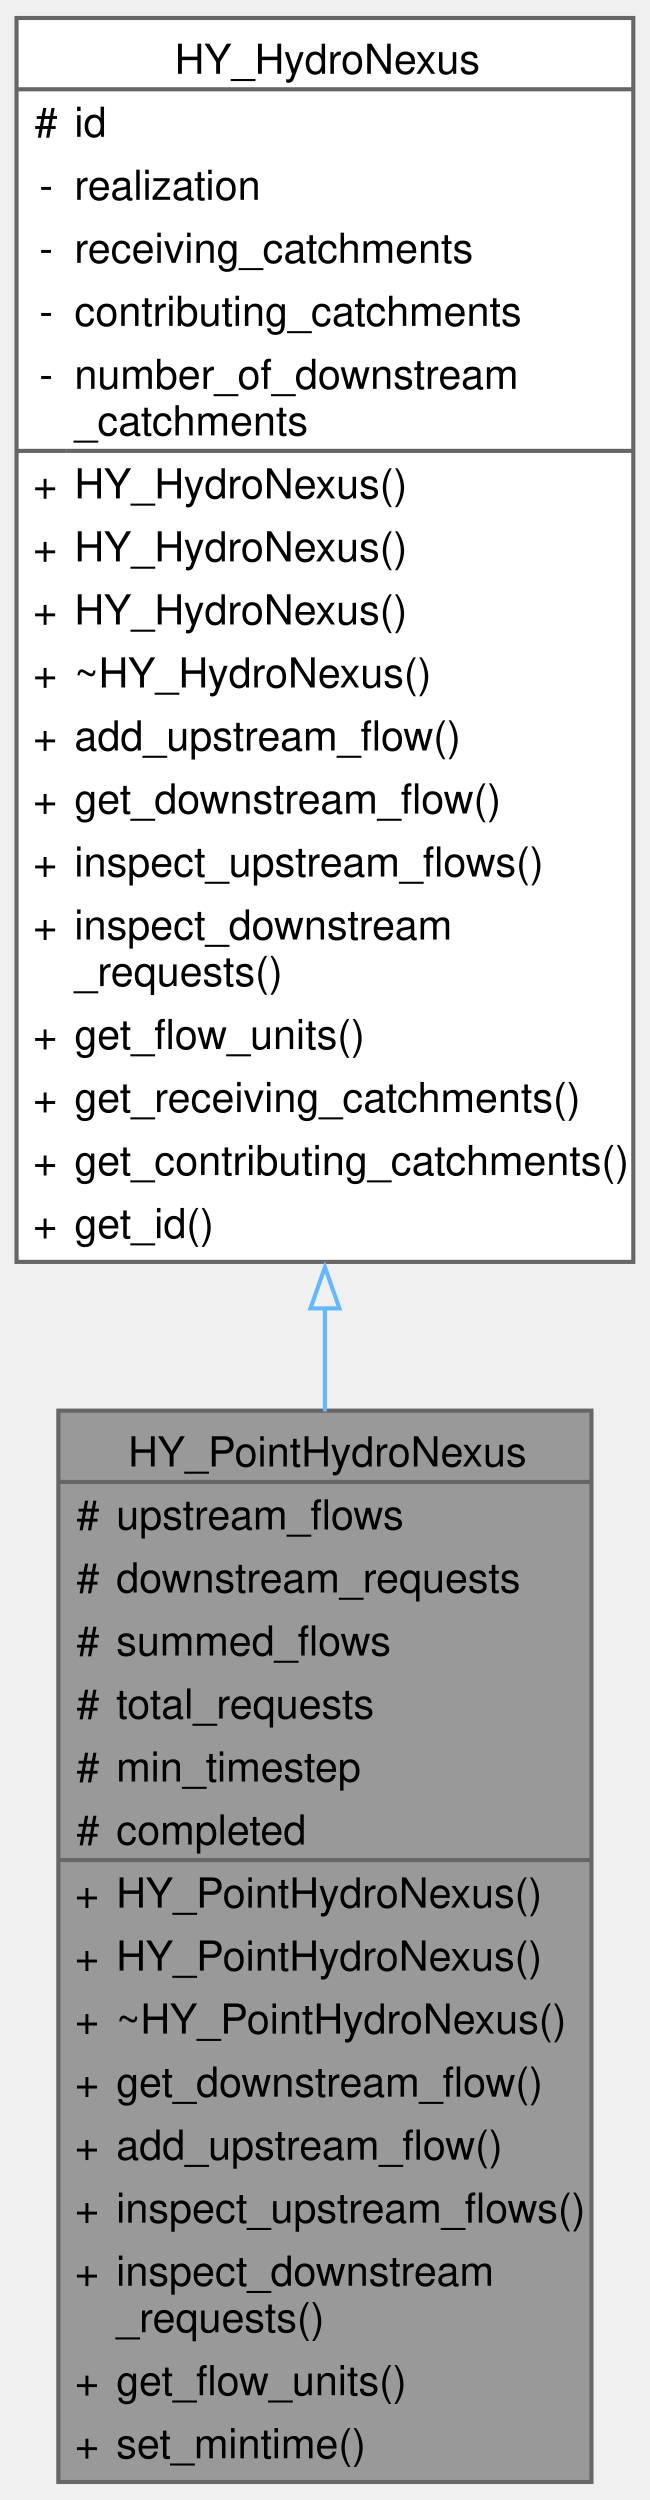
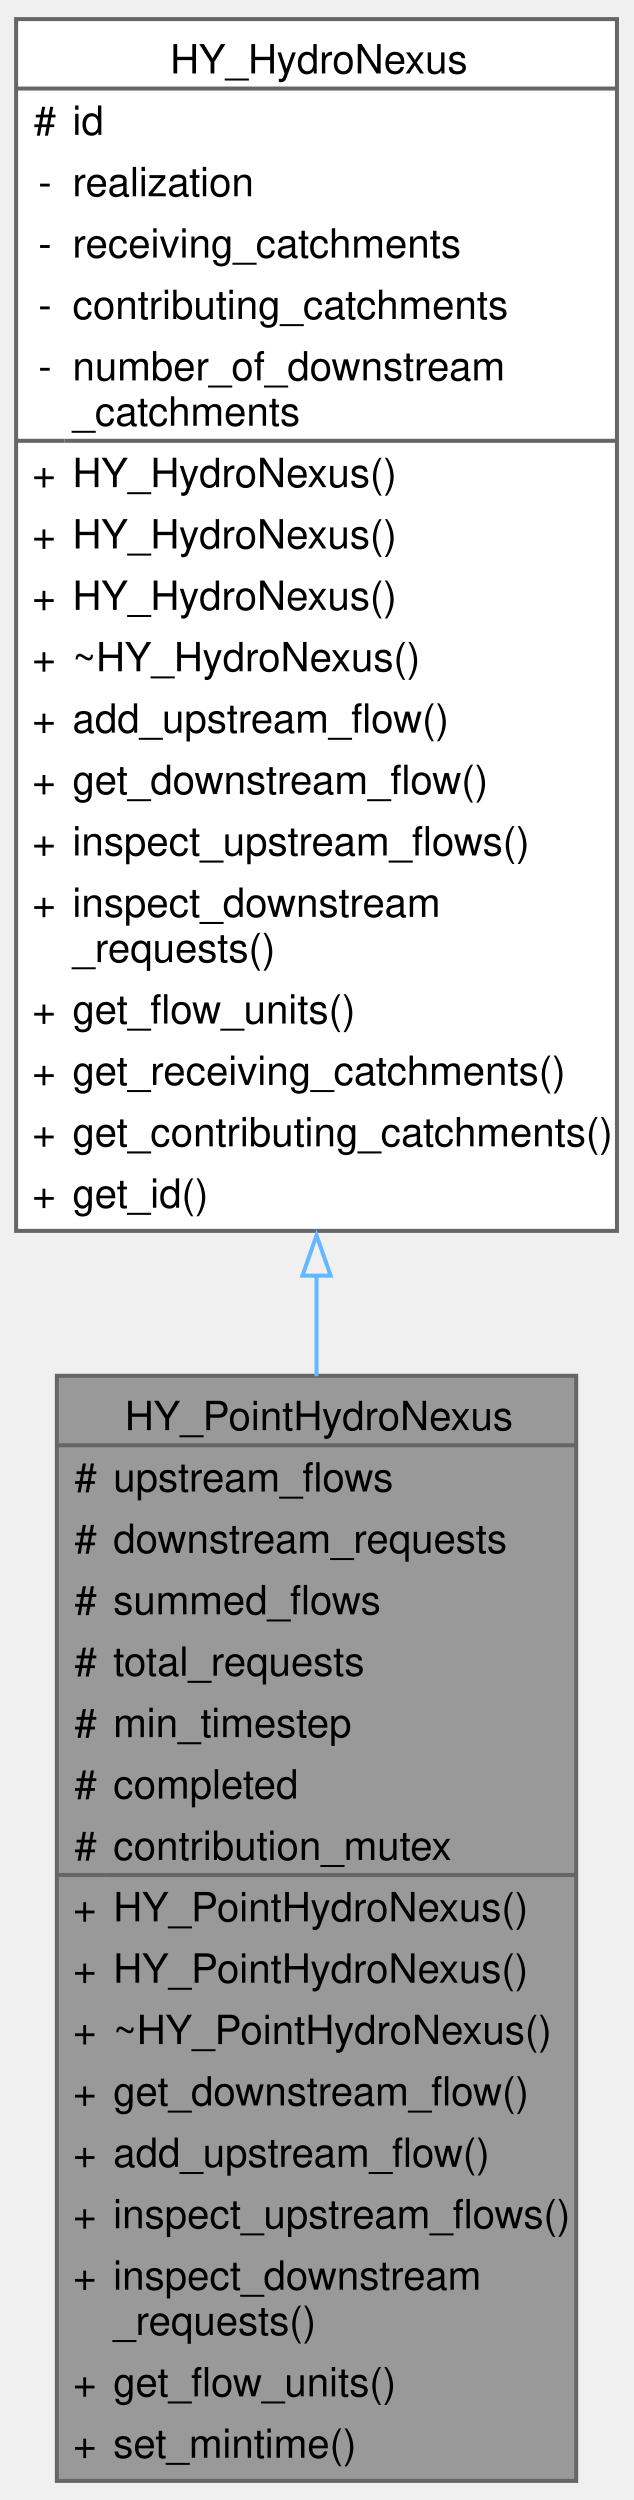
- <svg xmlns="http://www.w3.org/2000/svg" xmlns:xlink="http://www.w3.org/1999/xlink" width="157pt" height="604pt" viewBox="0.00 0.00 157.25 604.25">
-   <g id="graph0" class="graph" transform="scale(1 1) rotate(0) translate(4 600.25)">
+ <svg xmlns="http://www.w3.org/2000/svg" xmlns:xlink="http://www.w3.org/1999/xlink" width="157pt" height="620pt" viewBox="0.00 0.00 157.25 619.50">
+   <g id="graph0" class="graph" transform="scale(1 1) rotate(0) translate(4 615.5)">
    <g id="Node000001" class="node">
      <g id="a_Node000001">
        <a xlink:title=" ">
-           <polygon fill="#999999" stroke="none" points="139.12,-259.25 10.12,-259.25 10.12,0 139.12,0 139.12,-259.25" />
-           <text text-anchor="start" x="27" y="-245.75" font-family="Helvetica,sans-Serif" font-size="10.00">HY_PointHydroNexus</text>
+           <polygon fill="#999999" stroke="none" points="139.12,-274.5 10.12,-274.5 10.12,0 139.12,0 139.12,-274.5" />
+           <text text-anchor="start" x="27" y="-261" font-family="Helvetica,sans-Serif" font-size="10.00">HY_PointHydroNexus</text>
+           <text text-anchor="start" x="14.5" y="-245.75" font-family="Helvetica,sans-Serif" font-size="10.00">#</text>
+           <text text-anchor="start" x="24.12" y="-245.75" font-family="Helvetica,sans-Serif" font-size="10.00">upstream_flows</text>
          <text text-anchor="start" x="14.5" y="-230.5" font-family="Helvetica,sans-Serif" font-size="10.00">#</text>
-           <text text-anchor="start" x="24.12" y="-230.5" font-family="Helvetica,sans-Serif" font-size="10.00">upstream_flows</text>
+           <text text-anchor="start" x="24.12" y="-230.5" font-family="Helvetica,sans-Serif" font-size="10.00">downstream_requests</text>
          <text text-anchor="start" x="14.5" y="-215.25" font-family="Helvetica,sans-Serif" font-size="10.00">#</text>
-           <text text-anchor="start" x="24.12" y="-215.25" font-family="Helvetica,sans-Serif" font-size="10.00">downstream_requests</text>
+           <text text-anchor="start" x="24.12" y="-215.25" font-family="Helvetica,sans-Serif" font-size="10.00">summed_flows</text>
          <text text-anchor="start" x="14.5" y="-200" font-family="Helvetica,sans-Serif" font-size="10.00">#</text>
-           <text text-anchor="start" x="24.12" y="-200" font-family="Helvetica,sans-Serif" font-size="10.00">summed_flows</text>
+           <text text-anchor="start" x="24.12" y="-200" font-family="Helvetica,sans-Serif" font-size="10.00">total_requests</text>
          <text text-anchor="start" x="14.5" y="-184.75" font-family="Helvetica,sans-Serif" font-size="10.00">#</text>
-           <text text-anchor="start" x="24.12" y="-184.75" font-family="Helvetica,sans-Serif" font-size="10.00">total_requests</text>
+           <text text-anchor="start" x="24.12" y="-184.75" font-family="Helvetica,sans-Serif" font-size="10.00">min_timestep</text>
          <text text-anchor="start" x="14.5" y="-169.5" font-family="Helvetica,sans-Serif" font-size="10.00">#</text>
-           <text text-anchor="start" x="24.12" y="-169.5" font-family="Helvetica,sans-Serif" font-size="10.00">min_timestep</text>
+           <text text-anchor="start" x="24.12" y="-169.5" font-family="Helvetica,sans-Serif" font-size="10.00">completed</text>
          <text text-anchor="start" x="14.5" y="-154.25" font-family="Helvetica,sans-Serif" font-size="10.00">#</text>
-           <text text-anchor="start" x="24.12" y="-154.25" font-family="Helvetica,sans-Serif" font-size="10.00">completed</text>
+           <text text-anchor="start" x="24.12" y="-154.25" font-family="Helvetica,sans-Serif" font-size="10.00">contribution_mutex</text>
          <text text-anchor="start" x="14.12" y="-139" font-family="Helvetica,sans-Serif" font-size="10.00">+</text>
          <text text-anchor="start" x="24.12" y="-139" font-family="Helvetica,sans-Serif" font-size="10.00">HY_PointHydroNexus()</text>
          <text text-anchor="start" x="14.12" y="-123.75" font-family="Helvetica,sans-Serif" font-size="10.00">+</text>
          <text text-anchor="start" x="24.12" y="-123.75" font-family="Helvetica,sans-Serif" font-size="10.00">HY_PointHydroNexus()</text>
          <text text-anchor="start" x="14.12" y="-108.5" font-family="Helvetica,sans-Serif" font-size="10.00">+</text>
          <text text-anchor="start" x="24.12" y="-108.5" font-family="Helvetica,sans-Serif" font-size="10.00">~HY_PointHydroNexus()</text>
          <text text-anchor="start" x="14.12" y="-93.25" font-family="Helvetica,sans-Serif" font-size="10.00">+</text>
          <text text-anchor="start" x="24.12" y="-93.25" font-family="Helvetica,sans-Serif" font-size="10.00">get_downstream_flow()</text>
          <text text-anchor="start" x="14.12" y="-78" font-family="Helvetica,sans-Serif" font-size="10.00">+</text>
          <text text-anchor="start" x="24.12" y="-78" font-family="Helvetica,sans-Serif" font-size="10.00">add_upstream_flow()</text>
          <text text-anchor="start" x="14.12" y="-62.75" font-family="Helvetica,sans-Serif" font-size="10.00">+</text>
          <text text-anchor="start" x="24.12" y="-62.75" font-family="Helvetica,sans-Serif" font-size="10.00">inspect_upstream_flows()</text>
          <text text-anchor="start" x="14.12" y="-47.5" font-family="Helvetica,sans-Serif" font-size="10.00">+</text>
          <text text-anchor="start" x="24.12" y="-47.5" font-family="Helvetica,sans-Serif" font-size="10.00">inspect_downstream</text>
          <text text-anchor="start" x="24.12" y="-36.25" font-family="Helvetica,sans-Serif" font-size="10.00">_requests()</text>
          <text text-anchor="start" x="14.12" y="-21" font-family="Helvetica,sans-Serif" font-size="10.00">+</text>
          <text text-anchor="start" x="24.12" y="-21" font-family="Helvetica,sans-Serif" font-size="10.00">get_flow_units()</text>
          <text text-anchor="start" x="14.12" y="-5.75" font-family="Helvetica,sans-Serif" font-size="10.00">+</text>
          <text text-anchor="start" x="24.12" y="-5.75" font-family="Helvetica,sans-Serif" font-size="10.00">set_mintime()</text>
-           <polygon fill="#666666" stroke="#666666" points="10.12,-242 10.12,-242 139.12,-242 139.12,-242 10.12,-242" />
+           <polygon fill="#666666" stroke="#666666" points="10.12,-257.25 10.12,-257.25 139.12,-257.25 139.12,-257.25 10.12,-257.25" />
          <polygon fill="#666666" stroke="#666666" points="10.12,-150.5 10.12,-150.5 22.12,-150.5 22.12,-150.5 10.12,-150.5" />
          <polygon fill="#666666" stroke="#666666" points="22.12,-150.5 22.12,-150.5 139.12,-150.5 139.12,-150.5 22.12,-150.5" />
-           <polygon fill="none" stroke="#666666" points="10.12,0 10.12,-259.25 139.12,-259.25 139.12,0 10.12,0" />
+           <polygon fill="none" stroke="#666666" points="10.12,0 10.12,-274.5 139.12,-274.5 139.12,0 10.12,0" />
        </a>
      </g>
    </g>
    <g id="Node000002" class="node">
      <g id="a_Node000002">
        <a xlink:href="class_h_y___hydro_nexus.html" target="_top" xlink:title=" ">
-           <polygon fill="white" stroke="none" points="149.25,-596.25 0,-596.25 0,-295.25 149.25,-295.25 149.25,-596.25" />
-           <text text-anchor="start" x="38.25" y="-582.75" font-family="Helvetica,sans-Serif" font-size="10.00">HY_HydroNexus</text>
-           <text text-anchor="start" x="4.38" y="-567.5" font-family="Helvetica,sans-Serif" font-size="10.00">#</text>
-           <text text-anchor="start" x="14" y="-567.5" font-family="Helvetica,sans-Serif" font-size="10.00">id</text>
+           <polygon fill="white" stroke="none" points="149.25,-611.5 0,-611.5 0,-310.5 149.25,-310.5 149.25,-611.5" />
+           <text text-anchor="start" x="38.25" y="-598" font-family="Helvetica,sans-Serif" font-size="10.00">HY_HydroNexus</text>
+           <text text-anchor="start" x="4.38" y="-582.75" font-family="Helvetica,sans-Serif" font-size="10.00">#</text>
+           <text text-anchor="start" x="14" y="-582.75" font-family="Helvetica,sans-Serif" font-size="10.00">id</text>
+           <text text-anchor="start" x="5.5" y="-567.5" font-family="Helvetica,sans-Serif" font-size="10.00">-</text>
+           <text text-anchor="start" x="14" y="-567.5" font-family="Helvetica,sans-Serif" font-size="10.00">realization</text>
          <text text-anchor="start" x="5.5" y="-552.25" font-family="Helvetica,sans-Serif" font-size="10.00">-</text>
-           <text text-anchor="start" x="14" y="-552.25" font-family="Helvetica,sans-Serif" font-size="10.00">realization</text>
+           <text text-anchor="start" x="14" y="-552.25" font-family="Helvetica,sans-Serif" font-size="10.00">receiving_catchments</text>
          <text text-anchor="start" x="5.5" y="-537" font-family="Helvetica,sans-Serif" font-size="10.00">-</text>
-           <text text-anchor="start" x="14" y="-537" font-family="Helvetica,sans-Serif" font-size="10.00">receiving_catchments</text>
+           <text text-anchor="start" x="14" y="-537" font-family="Helvetica,sans-Serif" font-size="10.00">contributing_catchments</text>
          <text text-anchor="start" x="5.5" y="-521.75" font-family="Helvetica,sans-Serif" font-size="10.00">-</text>
-           <text text-anchor="start" x="14" y="-521.75" font-family="Helvetica,sans-Serif" font-size="10.00">contributing_catchments</text>
-           <text text-anchor="start" x="5.5" y="-506.5" font-family="Helvetica,sans-Serif" font-size="10.00">-</text>
-           <text text-anchor="start" x="14" y="-506.5" font-family="Helvetica,sans-Serif" font-size="10.00">number_of_downstream</text>
-           <text text-anchor="start" x="14" y="-495.25" font-family="Helvetica,sans-Serif" font-size="10.00">_catchments</text>
+           <text text-anchor="start" x="14" y="-521.75" font-family="Helvetica,sans-Serif" font-size="10.00">number_of_downstream</text>
+           <text text-anchor="start" x="14" y="-510.5" font-family="Helvetica,sans-Serif" font-size="10.00">_catchments</text>
+           <text text-anchor="start" x="4" y="-495.25" font-family="Helvetica,sans-Serif" font-size="10.00">+</text>
+           <text text-anchor="start" x="14" y="-495.25" font-family="Helvetica,sans-Serif" font-size="10.00">HY_HydroNexus()</text>
          <text text-anchor="start" x="4" y="-480" font-family="Helvetica,sans-Serif" font-size="10.00">+</text>
          <text text-anchor="start" x="14" y="-480" font-family="Helvetica,sans-Serif" font-size="10.00">HY_HydroNexus()</text>
          <text text-anchor="start" x="4" y="-464.75" font-family="Helvetica,sans-Serif" font-size="10.00">+</text>
          <text text-anchor="start" x="14" y="-464.75" font-family="Helvetica,sans-Serif" font-size="10.00">HY_HydroNexus()</text>
          <text text-anchor="start" x="4" y="-449.5" font-family="Helvetica,sans-Serif" font-size="10.00">+</text>
-           <text text-anchor="start" x="14" y="-449.5" font-family="Helvetica,sans-Serif" font-size="10.00">HY_HydroNexus()</text>
+           <text text-anchor="start" x="14" y="-449.5" font-family="Helvetica,sans-Serif" font-size="10.00">~HY_HydroNexus()</text>
          <text text-anchor="start" x="4" y="-434.25" font-family="Helvetica,sans-Serif" font-size="10.00">+</text>
-           <text text-anchor="start" x="14" y="-434.25" font-family="Helvetica,sans-Serif" font-size="10.00">~HY_HydroNexus()</text>
+           <text text-anchor="start" x="14" y="-434.25" font-family="Helvetica,sans-Serif" font-size="10.00">add_upstream_flow()</text>
          <text text-anchor="start" x="4" y="-419" font-family="Helvetica,sans-Serif" font-size="10.00">+</text>
-           <text text-anchor="start" x="14" y="-419" font-family="Helvetica,sans-Serif" font-size="10.00">add_upstream_flow()</text>
+           <text text-anchor="start" x="14" y="-419" font-family="Helvetica,sans-Serif" font-size="10.00">get_downstream_flow()</text>
          <text text-anchor="start" x="4" y="-403.75" font-family="Helvetica,sans-Serif" font-size="10.00">+</text>
-           <text text-anchor="start" x="14" y="-403.75" font-family="Helvetica,sans-Serif" font-size="10.00">get_downstream_flow()</text>
+           <text text-anchor="start" x="14" y="-403.75" font-family="Helvetica,sans-Serif" font-size="10.00">inspect_upstream_flows()</text>
          <text text-anchor="start" x="4" y="-388.5" font-family="Helvetica,sans-Serif" font-size="10.00">+</text>
-           <text text-anchor="start" x="14" y="-388.5" font-family="Helvetica,sans-Serif" font-size="10.00">inspect_upstream_flows()</text>
-           <text text-anchor="start" x="4" y="-373.25" font-family="Helvetica,sans-Serif" font-size="10.00">+</text>
-           <text text-anchor="start" x="14" y="-373.25" font-family="Helvetica,sans-Serif" font-size="10.00">inspect_downstream</text>
-           <text text-anchor="start" x="14" y="-362" font-family="Helvetica,sans-Serif" font-size="10.00">_requests()</text>
+           <text text-anchor="start" x="14" y="-388.5" font-family="Helvetica,sans-Serif" font-size="10.00">inspect_downstream</text>
+           <text text-anchor="start" x="14" y="-377.25" font-family="Helvetica,sans-Serif" font-size="10.00">_requests()</text>
+           <text text-anchor="start" x="4" y="-362" font-family="Helvetica,sans-Serif" font-size="10.00">+</text>
+           <text text-anchor="start" x="14" y="-362" font-family="Helvetica,sans-Serif" font-size="10.00">get_flow_units()</text>
          <text text-anchor="start" x="4" y="-346.75" font-family="Helvetica,sans-Serif" font-size="10.00">+</text>
-           <text text-anchor="start" x="14" y="-346.75" font-family="Helvetica,sans-Serif" font-size="10.00">get_flow_units()</text>
+           <text text-anchor="start" x="14" y="-346.75" font-family="Helvetica,sans-Serif" font-size="10.00">get_receiving_catchments()</text>
          <text text-anchor="start" x="4" y="-331.5" font-family="Helvetica,sans-Serif" font-size="10.00">+</text>
-           <text text-anchor="start" x="14" y="-331.5" font-family="Helvetica,sans-Serif" font-size="10.00">get_receiving_catchments()</text>
+           <text text-anchor="start" x="14" y="-331.5" font-family="Helvetica,sans-Serif" font-size="10.00">get_contributing_catchments()</text>
          <text text-anchor="start" x="4" y="-316.25" font-family="Helvetica,sans-Serif" font-size="10.00">+</text>
-           <text text-anchor="start" x="14" y="-316.25" font-family="Helvetica,sans-Serif" font-size="10.00">get_contributing_catchments()</text>
-           <text text-anchor="start" x="4" y="-301" font-family="Helvetica,sans-Serif" font-size="10.00">+</text>
-           <text text-anchor="start" x="14" y="-301" font-family="Helvetica,sans-Serif" font-size="10.00">get_id()</text>
-           <polygon fill="#666666" stroke="#666666" points="0,-579 0,-579 149.25,-579 149.25,-579 0,-579" />
-           <polygon fill="#666666" stroke="#666666" points="0,-491.5 0,-491.5 12,-491.5 12,-491.5 0,-491.5" />
-           <polygon fill="#666666" stroke="#666666" points="12,-491.5 12,-491.5 149.25,-491.5 149.25,-491.5 12,-491.5" />
-           <polygon fill="none" stroke="#666666" points="0,-295.25 0,-596.25 149.25,-596.25 149.25,-295.25 0,-295.25" />
+           <text text-anchor="start" x="14" y="-316.25" font-family="Helvetica,sans-Serif" font-size="10.00">get_id()</text>
+           <polygon fill="#666666" stroke="#666666" points="0,-594.25 0,-594.25 149.25,-594.25 149.25,-594.25 0,-594.25" />
+           <polygon fill="#666666" stroke="#666666" points="0,-506.75 0,-506.75 12,-506.75 12,-506.75 0,-506.75" />
+           <polygon fill="#666666" stroke="#666666" points="12,-506.75 12,-506.75 149.25,-506.75 149.25,-506.75 12,-506.75" />
+           <polygon fill="none" stroke="#666666" points="0,-310.5 0,-611.5 149.25,-611.5 149.25,-310.5 0,-310.5" />
        </a>
      </g>
    </g>
    <g id="edge1_Node000001_Node000002" class="edge">
      <g id="a_edge1_Node000001_Node000002">
        <a xlink:title=" ">
-           <path fill="none" stroke="#63b8ff" d="M74.62,-284.07C74.62,-275.68 74.62,-267.31 74.62,-259.05" />
-           <polygon fill="none" stroke="#63b8ff" points="71.13,-283.99 74.63,-293.99 78.13,-283.99 71.13,-283.99" />
+           <path fill="none" stroke="#63b8ff" d="M74.62,-299.48C74.62,-291.09 74.62,-282.71 74.62,-274.41" />
+           <polygon fill="none" stroke="#63b8ff" points="71.13,-299.38 74.63,-309.38 78.13,-299.38 71.13,-299.38" />
        </a>
      </g>
    </g>
  </g>
</svg>
